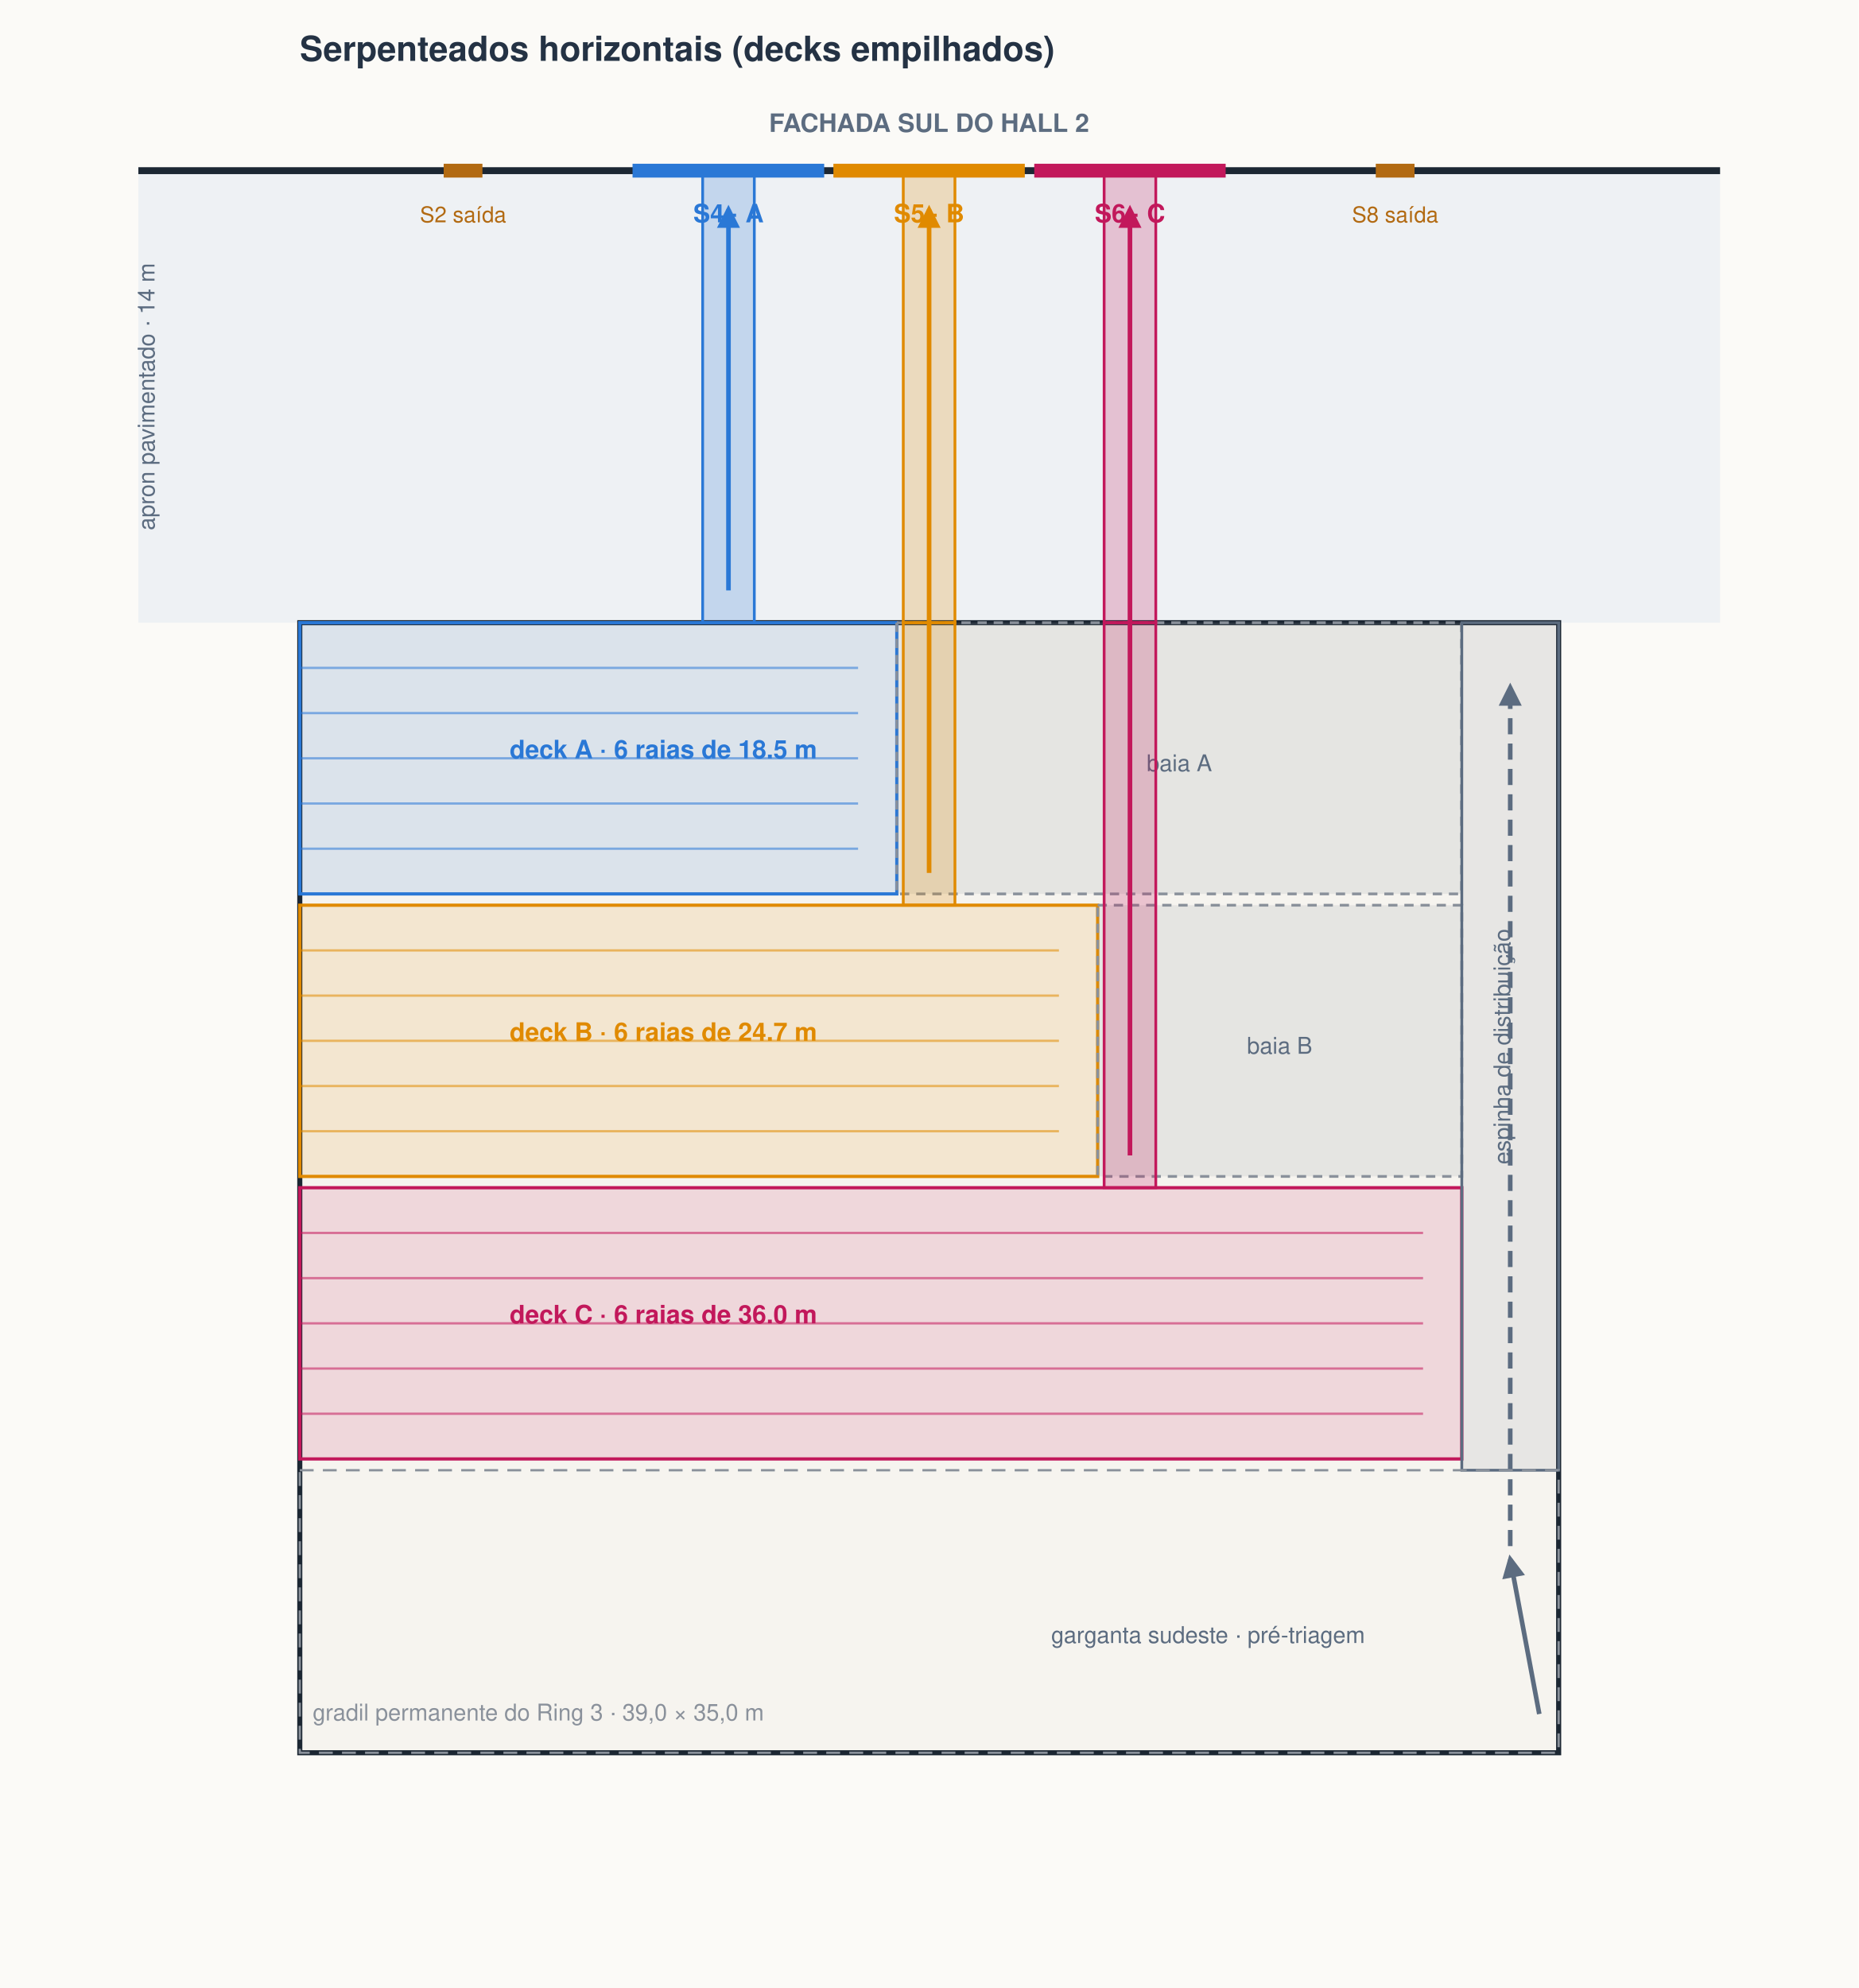
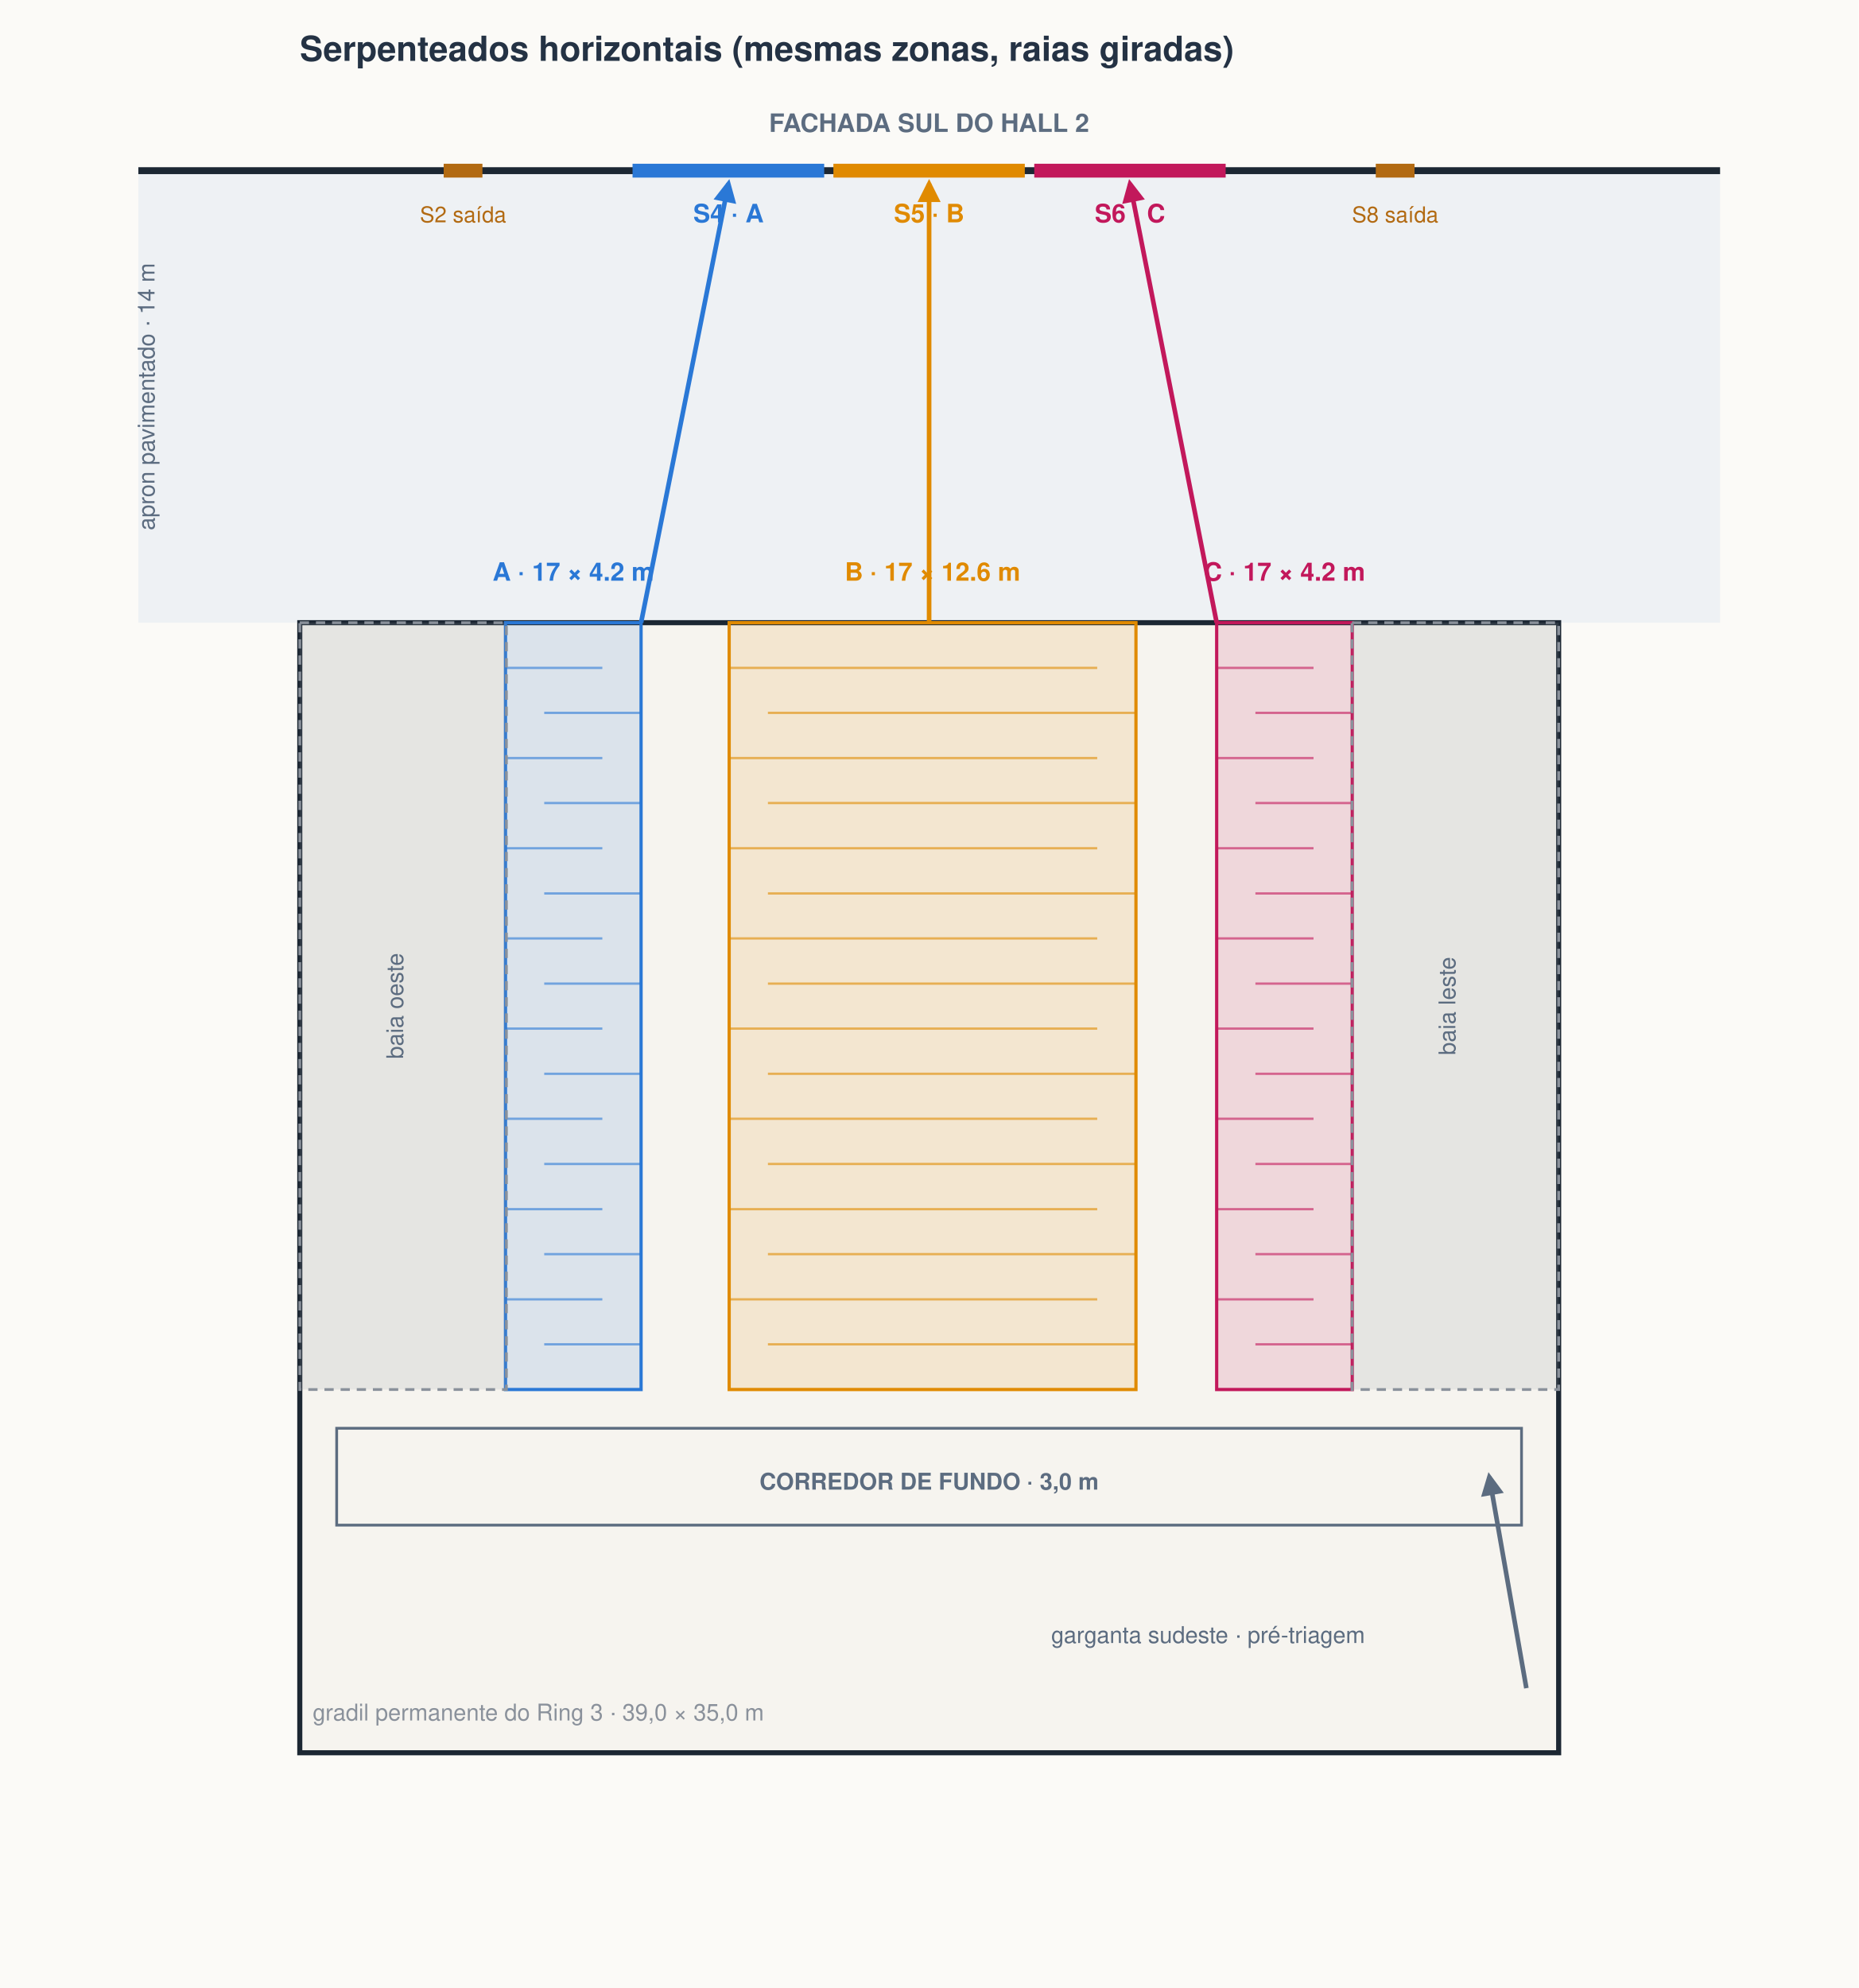
<svg xmlns="http://www.w3.org/2000/svg" viewBox="0 0 806 862" width="806" height="862" role="img">
  <rect width="806" height="862" fill="#fbfaf7" />
  <defs>
    <marker id="seta" viewBox="0 0 10 10" refX="8" refY="5" markerWidth="5" markerHeight="5" orient="auto-start-reverse">
      <path d="M0,0 L10,5 L0,10 z" fill="context-stroke" />
    </marker>
  </defs>
-   <text x="130.0" y="26.4" text-anchor="start" font-family="ui-sans-serif,system-ui,Helvetica,Arial,sans-serif" font-size="15" font-weight="700" fill="#243244">Serpenteados horizontais (decks empilhados)</text>
-   <rect x="60.0" y="74.0" width="685.9" height="196.0" fill="#eef1f4" stroke="none" />
+   <text x="130.0" y="26.4" text-anchor="start" font-family="ui-sans-serif,system-ui,Helvetica,Arial,sans-serif" font-size="15" font-weight="700" fill="#243244">Serpenteados horizontais (mesmas zonas, raias giradas)</text>
+   <rect x="60.0" y="74.0" width="685.9" height="196.0" fill="#eef1f4" />
  <rect x="130.0" y="270.0" width="545.9" height="490.0" fill="#f6f4ef" stroke="#1c2733" stroke-width="2.2" />
  <line x1="60.0" y1="74.0" x2="745.9" y2="74.0" stroke="#1c2733" stroke-width="3" />
  <text x="402.9" y="57.2" text-anchor="middle" font-family="ui-sans-serif,system-ui,Helvetica,Arial,sans-serif" font-size="11" font-weight="700" fill="#5c6c80">FACHADA SUL DO HALL 2</text>
  <line x1="274.3" y1="74.0" x2="357.4" y2="74.0" stroke="#2a78d6" stroke-width="6" />
  <text x="315.9" y="96.4" text-anchor="middle" font-family="ui-sans-serif,system-ui,Helvetica,Arial,sans-serif" font-size="11" font-weight="700" fill="#2a78d6">S4 · A</text>
  <line x1="361.4" y1="74.0" x2="444.4" y2="74.0" stroke="#e08a00" stroke-width="6" />
  <text x="402.9" y="96.4" text-anchor="middle" font-family="ui-sans-serif,system-ui,Helvetica,Arial,sans-serif" font-size="11" font-weight="700" fill="#e08a00">S5 · B</text>
  <line x1="448.5" y1="74.0" x2="531.5" y2="74.0" stroke="#c2185b" stroke-width="6" />
  <text x="490.0" y="96.4" text-anchor="middle" font-family="ui-sans-serif,system-ui,Helvetica,Arial,sans-serif" font-size="11" font-weight="700" fill="#c2185b">S6 · C</text>
  <line x1="192.4" y1="74.0" x2="209.2" y2="74.0" stroke="#b26a12" stroke-width="6" />
  <text x="200.8" y="96.4" text-anchor="middle" font-family="ui-sans-serif,system-ui,Helvetica,Arial,sans-serif" font-size="9.5" font-weight="400" fill="#b26a12">S2 saída</text>
  <line x1="596.6" y1="74.0" x2="613.4" y2="74.0" stroke="#b26a12" stroke-width="6" />
  <text x="605.0" y="96.4" text-anchor="middle" font-family="ui-sans-serif,system-ui,Helvetica,Arial,sans-serif" font-size="9.5" font-weight="400" fill="#b26a12">S8 saída</text>
  <text x="67.0" y="172.0" text-anchor="middle" font-family="ui-sans-serif,system-ui,Helvetica,Arial,sans-serif" font-size="10" font-weight="400" fill="#5c6c80" transform="rotate(-90 67.0 172.0)">apron pavimentado · 14 m</text>
+   <rect x="219.2" y="270.0" width="58.8" height="332.5" fill="#2a78d6" fill-opacity=".13" stroke="#2a78d6" stroke-width="1.4" />
+   <line x1="236.0" y1="582.9" x2="278.0" y2="582.9" stroke="#2a78d6" stroke-width="1" stroke-opacity=".6" />
+   <line x1="219.2" y1="563.4" x2="261.2" y2="563.4" stroke="#2a78d6" stroke-width="1" stroke-opacity=".6" />
+   <line x1="236.0" y1="543.8" x2="278.0" y2="543.8" stroke="#2a78d6" stroke-width="1" stroke-opacity=".6" />
+   <line x1="219.2" y1="524.3" x2="261.2" y2="524.3" stroke="#2a78d6" stroke-width="1" stroke-opacity=".6" />
+   <line x1="236.0" y1="504.7" x2="278.0" y2="504.7" stroke="#2a78d6" stroke-width="1" stroke-opacity=".6" />
+   <line x1="219.2" y1="485.1" x2="261.2" y2="485.1" stroke="#2a78d6" stroke-width="1" stroke-opacity=".6" />
+   <line x1="236.0" y1="465.6" x2="278.0" y2="465.6" stroke="#2a78d6" stroke-width="1" stroke-opacity=".6" />
+   <line x1="219.2" y1="446.0" x2="261.2" y2="446.0" stroke="#2a78d6" stroke-width="1" stroke-opacity=".6" />
+   <line x1="236.0" y1="426.5" x2="278.0" y2="426.5" stroke="#2a78d6" stroke-width="1" stroke-opacity=".6" />
+   <line x1="219.2" y1="406.9" x2="261.2" y2="406.9" stroke="#2a78d6" stroke-width="1" stroke-opacity=".6" />
+   <line x1="236.0" y1="387.4" x2="278.0" y2="387.4" stroke="#2a78d6" stroke-width="1" stroke-opacity=".6" />
+   <line x1="219.2" y1="367.8" x2="261.2" y2="367.8" stroke="#2a78d6" stroke-width="1" stroke-opacity=".6" />
+   <line x1="236.0" y1="348.2" x2="278.0" y2="348.2" stroke="#2a78d6" stroke-width="1" stroke-opacity=".6" />
+   <line x1="219.2" y1="328.7" x2="261.2" y2="328.7" stroke="#2a78d6" stroke-width="1" stroke-opacity=".6" />
+   <line x1="236.0" y1="309.1" x2="278.0" y2="309.1" stroke="#2a78d6" stroke-width="1" stroke-opacity=".6" />
+   <line x1="219.2" y1="289.6" x2="261.2" y2="289.6" stroke="#2a78d6" stroke-width="1" stroke-opacity=".6" />
+   <text x="248.6" y="251.8" text-anchor="middle" font-family="ui-sans-serif,system-ui,Helvetica,Arial,sans-serif" font-size="11" font-weight="700" fill="#2a78d6" paint-order="stroke" stroke="#eef1f4" stroke-width="3.5" stroke-linejoin="round">A · 17 × 4.2 m</text>
+   <line x1="278.0" y1="270.0" x2="315.9" y2="79.6" stroke="#2a78d6" stroke-width="2" marker-end="url(#seta)" />
+   <rect x="316.2" y="270.0" width="176.4" height="332.5" fill="#e08a00" fill-opacity=".13" stroke="#e08a00" stroke-width="1.4" />
+   <line x1="333.0" y1="582.9" x2="492.6" y2="582.9" stroke="#e08a00" stroke-width="1" stroke-opacity=".6" />
+   <line x1="316.2" y1="563.4" x2="475.8" y2="563.4" stroke="#e08a00" stroke-width="1" stroke-opacity=".6" />
+   <line x1="333.0" y1="543.8" x2="492.6" y2="543.8" stroke="#e08a00" stroke-width="1" stroke-opacity=".6" />
+   <line x1="316.2" y1="524.3" x2="475.8" y2="524.3" stroke="#e08a00" stroke-width="1" stroke-opacity=".6" />
+   <line x1="333.0" y1="504.7" x2="492.6" y2="504.7" stroke="#e08a00" stroke-width="1" stroke-opacity=".6" />
+   <line x1="316.2" y1="485.1" x2="475.8" y2="485.1" stroke="#e08a00" stroke-width="1" stroke-opacity=".6" />
+   <line x1="333.0" y1="465.6" x2="492.6" y2="465.6" stroke="#e08a00" stroke-width="1" stroke-opacity=".6" />
+   <line x1="316.2" y1="446.0" x2="475.8" y2="446.0" stroke="#e08a00" stroke-width="1" stroke-opacity=".6" />
+   <line x1="333.0" y1="426.5" x2="492.6" y2="426.5" stroke="#e08a00" stroke-width="1" stroke-opacity=".6" />
+   <line x1="316.2" y1="406.9" x2="475.8" y2="406.9" stroke="#e08a00" stroke-width="1" stroke-opacity=".6" />
+   <line x1="333.0" y1="387.4" x2="492.6" y2="387.4" stroke="#e08a00" stroke-width="1" stroke-opacity=".6" />
+   <line x1="316.2" y1="367.8" x2="475.8" y2="367.8" stroke="#e08a00" stroke-width="1" stroke-opacity=".6" />
+   <line x1="333.0" y1="348.2" x2="492.6" y2="348.2" stroke="#e08a00" stroke-width="1" stroke-opacity=".6" />
+   <line x1="316.2" y1="328.7" x2="475.8" y2="328.7" stroke="#e08a00" stroke-width="1" stroke-opacity=".6" />
+   <line x1="333.0" y1="309.1" x2="492.6" y2="309.1" stroke="#e08a00" stroke-width="1" stroke-opacity=".6" />
+   <line x1="316.2" y1="289.6" x2="475.8" y2="289.6" stroke="#e08a00" stroke-width="1" stroke-opacity=".6" />
+   <text x="404.4" y="251.8" text-anchor="middle" font-family="ui-sans-serif,system-ui,Helvetica,Arial,sans-serif" font-size="11" font-weight="700" fill="#e08a00" paint-order="stroke" stroke="#eef1f4" stroke-width="3.5" stroke-linejoin="round">B · 17 × 12.6 m</text>
+   <line x1="402.9" y1="270.0" x2="402.9" y2="79.6" stroke="#e08a00" stroke-width="2" marker-end="url(#seta)" />
+   <rect x="527.6" y="270.0" width="58.8" height="332.5" fill="#c2185b" fill-opacity=".13" stroke="#c2185b" stroke-width="1.4" />
+   <line x1="544.4" y1="582.9" x2="586.4" y2="582.9" stroke="#c2185b" stroke-width="1" stroke-opacity=".6" />
+   <line x1="527.6" y1="563.4" x2="569.6" y2="563.4" stroke="#c2185b" stroke-width="1" stroke-opacity=".6" />
+   <line x1="544.4" y1="543.8" x2="586.4" y2="543.8" stroke="#c2185b" stroke-width="1" stroke-opacity=".6" />
+   <line x1="527.6" y1="524.3" x2="569.6" y2="524.3" stroke="#c2185b" stroke-width="1" stroke-opacity=".6" />
+   <line x1="544.4" y1="504.7" x2="586.4" y2="504.7" stroke="#c2185b" stroke-width="1" stroke-opacity=".6" />
+   <line x1="527.6" y1="485.1" x2="569.6" y2="485.1" stroke="#c2185b" stroke-width="1" stroke-opacity=".6" />
+   <line x1="544.4" y1="465.6" x2="586.4" y2="465.6" stroke="#c2185b" stroke-width="1" stroke-opacity=".6" />
+   <line x1="527.6" y1="446.0" x2="569.6" y2="446.0" stroke="#c2185b" stroke-width="1" stroke-opacity=".6" />
+   <line x1="544.4" y1="426.5" x2="586.4" y2="426.5" stroke="#c2185b" stroke-width="1" stroke-opacity=".6" />
+   <line x1="527.6" y1="406.9" x2="569.6" y2="406.9" stroke="#c2185b" stroke-width="1" stroke-opacity=".6" />
+   <line x1="544.4" y1="387.4" x2="586.4" y2="387.4" stroke="#c2185b" stroke-width="1" stroke-opacity=".6" />
+   <line x1="527.6" y1="367.8" x2="569.6" y2="367.8" stroke="#c2185b" stroke-width="1" stroke-opacity=".6" />
+   <line x1="544.4" y1="348.2" x2="586.4" y2="348.2" stroke="#c2185b" stroke-width="1" stroke-opacity=".6" />
+   <line x1="527.6" y1="328.7" x2="569.6" y2="328.7" stroke="#c2185b" stroke-width="1" stroke-opacity=".6" />
+   <line x1="544.4" y1="309.1" x2="586.4" y2="309.1" stroke="#c2185b" stroke-width="1" stroke-opacity=".6" />
+   <line x1="527.6" y1="289.6" x2="569.6" y2="289.6" stroke="#c2185b" stroke-width="1" stroke-opacity=".6" />
+   <text x="557.0" y="251.8" text-anchor="middle" font-family="ui-sans-serif,system-ui,Helvetica,Arial,sans-serif" font-size="11" font-weight="700" fill="#c2185b" paint-order="stroke" stroke="#eef1f4" stroke-width="3.5" stroke-linejoin="round">C · 17 × 4.2 m</text>
+   <line x1="527.6" y1="270.0" x2="490.0" y2="79.6" stroke="#c2185b" stroke-width="2" marker-end="url(#seta)" />
+   <rect x="130.0" y="270.0" width="89.6" height="332.5" fill="#8a919b" fill-opacity=".16" stroke="#8a919b" stroke-width="1.2" stroke-dasharray="4 3" />
+   <text x="174.8" y="436.2" text-anchor="middle" font-family="ui-sans-serif,system-ui,Helvetica,Arial,sans-serif" font-size="10" font-weight="400" fill="#5c6c80" transform="rotate(-90 174.8 436.2)">baia oeste</text>
+   <rect x="586.3" y="270.0" width="89.6" height="332.5" fill="#8a919b" fill-opacity=".16" stroke="#8a919b" stroke-width="1.2" stroke-dasharray="4 3" />
+   <text x="631.1" y="436.2" text-anchor="middle" font-family="ui-sans-serif,system-ui,Helvetica,Arial,sans-serif" font-size="10" font-weight="400" fill="#5c6c80" transform="rotate(-90 631.1 436.2)">baia leste</text>
+   <rect x="146.0" y="619.3" width="513.8" height="42.0" fill="none" stroke="#5c6c80" stroke-width="1.2" />
+   <text x="402.9" y="645.9" text-anchor="middle" font-family="ui-sans-serif,system-ui,Helvetica,Arial,sans-serif" font-size="10" font-weight="600" fill="#5c6c80">CORREDOR DE FUNDO · 3,0 m</text>
+   <line x1="661.9" y1="732.0" x2="645.8" y2="640.3" stroke="#5c6c80" stroke-width="2" marker-end="url(#seta)" />
+   <text x="591.9" y="712.4" text-anchor="end" font-family="ui-sans-serif,system-ui,Helvetica,Arial,sans-serif" font-size="10" font-weight="400" fill="#5c6c80">garganta sudeste · pré-triagem</text>
  <text x="135.6" y="746.0" text-anchor="start" font-family="ui-sans-serif,system-ui,Helvetica,Arial,sans-serif" font-size="10" font-weight="400" fill="#8a919b">gradil permanente do Ring 3 · 39,0 × 35,0 m</text>
-   <rect x="130.0" y="270.0" width="258.9" height="117.6" fill="#2a78d6" fill-opacity=".13" stroke="#2a78d6" stroke-width="1.4" />
-   <line x1="130.0" y1="289.6" x2="372.1" y2="289.6" stroke="#2a78d6" stroke-width="1" stroke-opacity=".55" />
-   <line x1="130.0" y1="309.2" x2="372.1" y2="309.2" stroke="#2a78d6" stroke-width="1" stroke-opacity=".55" />
-   <line x1="130.0" y1="328.8" x2="372.1" y2="328.8" stroke="#2a78d6" stroke-width="1" stroke-opacity=".55" />
-   <line x1="130.0" y1="348.4" x2="372.1" y2="348.4" stroke="#2a78d6" stroke-width="1" stroke-opacity=".55" />
-   <line x1="130.0" y1="368.0" x2="372.1" y2="368.0" stroke="#2a78d6" stroke-width="1" stroke-opacity=".55" />
-   <text x="221.0" y="328.8" text-anchor="start" font-family="ui-sans-serif,system-ui,Helvetica,Arial,sans-serif" font-size="11" font-weight="700" fill="#2a78d6">deck A · 6 raias de 18.5 m</text>
-   <rect x="388.9" y="270.0" width="244.9" height="117.6" fill="#8a919b" fill-opacity=".16" stroke="#8a919b" stroke-width="1.2" stroke-dasharray="4 3" />
-   <text x="511.4" y="334.4" text-anchor="middle" font-family="ui-sans-serif,system-ui,Helvetica,Arial,sans-serif" font-size="10" font-weight="400" fill="#5c6c80">baia A</text>
-   <rect x="130.0" y="392.5" width="346.0" height="117.6" fill="#e08a00" fill-opacity=".13" stroke="#e08a00" stroke-width="1.4" />
-   <line x1="130.0" y1="412.1" x2="459.2" y2="412.1" stroke="#e08a00" stroke-width="1" stroke-opacity=".55" />
-   <line x1="130.0" y1="431.7" x2="459.2" y2="431.7" stroke="#e08a00" stroke-width="1" stroke-opacity=".55" />
-   <line x1="130.0" y1="451.3" x2="459.2" y2="451.3" stroke="#e08a00" stroke-width="1" stroke-opacity=".55" />
-   <line x1="130.0" y1="470.9" x2="459.2" y2="470.9" stroke="#e08a00" stroke-width="1" stroke-opacity=".55" />
-   <line x1="130.0" y1="490.5" x2="459.2" y2="490.5" stroke="#e08a00" stroke-width="1" stroke-opacity=".55" />
-   <text x="221.0" y="451.3" text-anchor="start" font-family="ui-sans-serif,system-ui,Helvetica,Arial,sans-serif" font-size="11" font-weight="700" fill="#e08a00">deck B · 6 raias de 24.7 m</text>
-   <rect x="476.0" y="392.5" width="157.9" height="117.6" fill="#8a919b" fill-opacity=".16" stroke="#8a919b" stroke-width="1.2" stroke-dasharray="4 3" />
-   <text x="554.9" y="456.9" text-anchor="middle" font-family="ui-sans-serif,system-ui,Helvetica,Arial,sans-serif" font-size="10" font-weight="400" fill="#5c6c80">baia B</text>
-   <rect x="130.0" y="515.0" width="503.9" height="117.6" fill="#c2185b" fill-opacity=".13" stroke="#c2185b" stroke-width="1.4" />
-   <line x1="130.0" y1="534.6" x2="617.1" y2="534.6" stroke="#c2185b" stroke-width="1" stroke-opacity=".55" />
-   <line x1="130.0" y1="554.2" x2="617.1" y2="554.2" stroke="#c2185b" stroke-width="1" stroke-opacity=".55" />
-   <line x1="130.0" y1="573.8" x2="617.1" y2="573.8" stroke="#c2185b" stroke-width="1" stroke-opacity=".55" />
-   <line x1="130.0" y1="593.4" x2="617.1" y2="593.4" stroke="#c2185b" stroke-width="1" stroke-opacity=".55" />
-   <line x1="130.0" y1="613.0" x2="617.1" y2="613.0" stroke="#c2185b" stroke-width="1" stroke-opacity=".55" />
-   <text x="221.0" y="573.8" text-anchor="start" font-family="ui-sans-serif,system-ui,Helvetica,Arial,sans-serif" font-size="11" font-weight="700" fill="#c2185b">deck C · 6 raias de 36.0 m</text>
-   <rect x="633.9" y="270.0" width="42.0" height="367.5" fill="#5c6c80" fill-opacity=".10" stroke="#5c6c80" stroke-width="1.2" />
-   <text x="654.9" y="453.8" text-anchor="middle" font-family="ui-sans-serif,system-ui,Helvetica,Arial,sans-serif" font-size="10" font-weight="400" fill="#5c6c80" transform="rotate(-90 654.9 453.8)">espinha de distribuição</text>
-   <rect x="304.7" y="270.0" width="22.4" height="0.0" fill="#2a78d6" fill-opacity=".22" stroke="#2a78d6" stroke-width="1.2" />
-   <rect x="304.7" y="74.0" width="22.4" height="196.0" fill="#2a78d6" fill-opacity=".22" stroke="#2a78d6" stroke-width="1.2" />
-   <rect x="391.7" y="270.0" width="22.4" height="122.5" fill="#e08a00" fill-opacity=".22" stroke="#e08a00" stroke-width="1.2" />
-   <rect x="391.7" y="74.0" width="22.4" height="196.0" fill="#e08a00" fill-opacity=".22" stroke="#e08a00" stroke-width="1.2" />
-   <rect x="478.8" y="270.0" width="22.4" height="245.0" fill="#c2185b" fill-opacity=".22" stroke="#c2185b" stroke-width="1.2" />
-   <rect x="478.8" y="74.0" width="22.4" height="196.0" fill="#c2185b" fill-opacity=".22" stroke="#c2185b" stroke-width="1.2" />
-   <text x="591.9" y="712.4" text-anchor="end" font-family="ui-sans-serif,system-ui,Helvetica,Arial,sans-serif" font-size="10" font-weight="400" fill="#5c6c80">garganta sudeste · pré-triagem</text>
-   <line x1="667.5" y1="743.2" x2="654.9" y2="676.0" stroke="#5c6c80" stroke-width="2" marker-end="url(#seta)" />
-   <line x1="654.9" y1="670.4" x2="654.9" y2="298.0" stroke="#5c6c80" stroke-width="2" marker-end="url(#seta)" stroke-dasharray="7 4" />
-   <line x1="315.9" y1="256.0" x2="315.9" y2="90.8" stroke="#2a78d6" stroke-width="2" marker-end="url(#seta)" />
-   <line x1="402.9" y1="378.5" x2="402.9" y2="90.8" stroke="#e08a00" stroke-width="2" marker-end="url(#seta)" />
-   <line x1="490.0" y1="501.0" x2="490.0" y2="90.8" stroke="#c2185b" stroke-width="2" marker-end="url(#seta)" />
-   <rect x="130.0" y="637.5" width="545.9" height="122.5" fill="none" stroke="#8a919b" stroke-width="1" stroke-dasharray="6 4" />
</svg>
